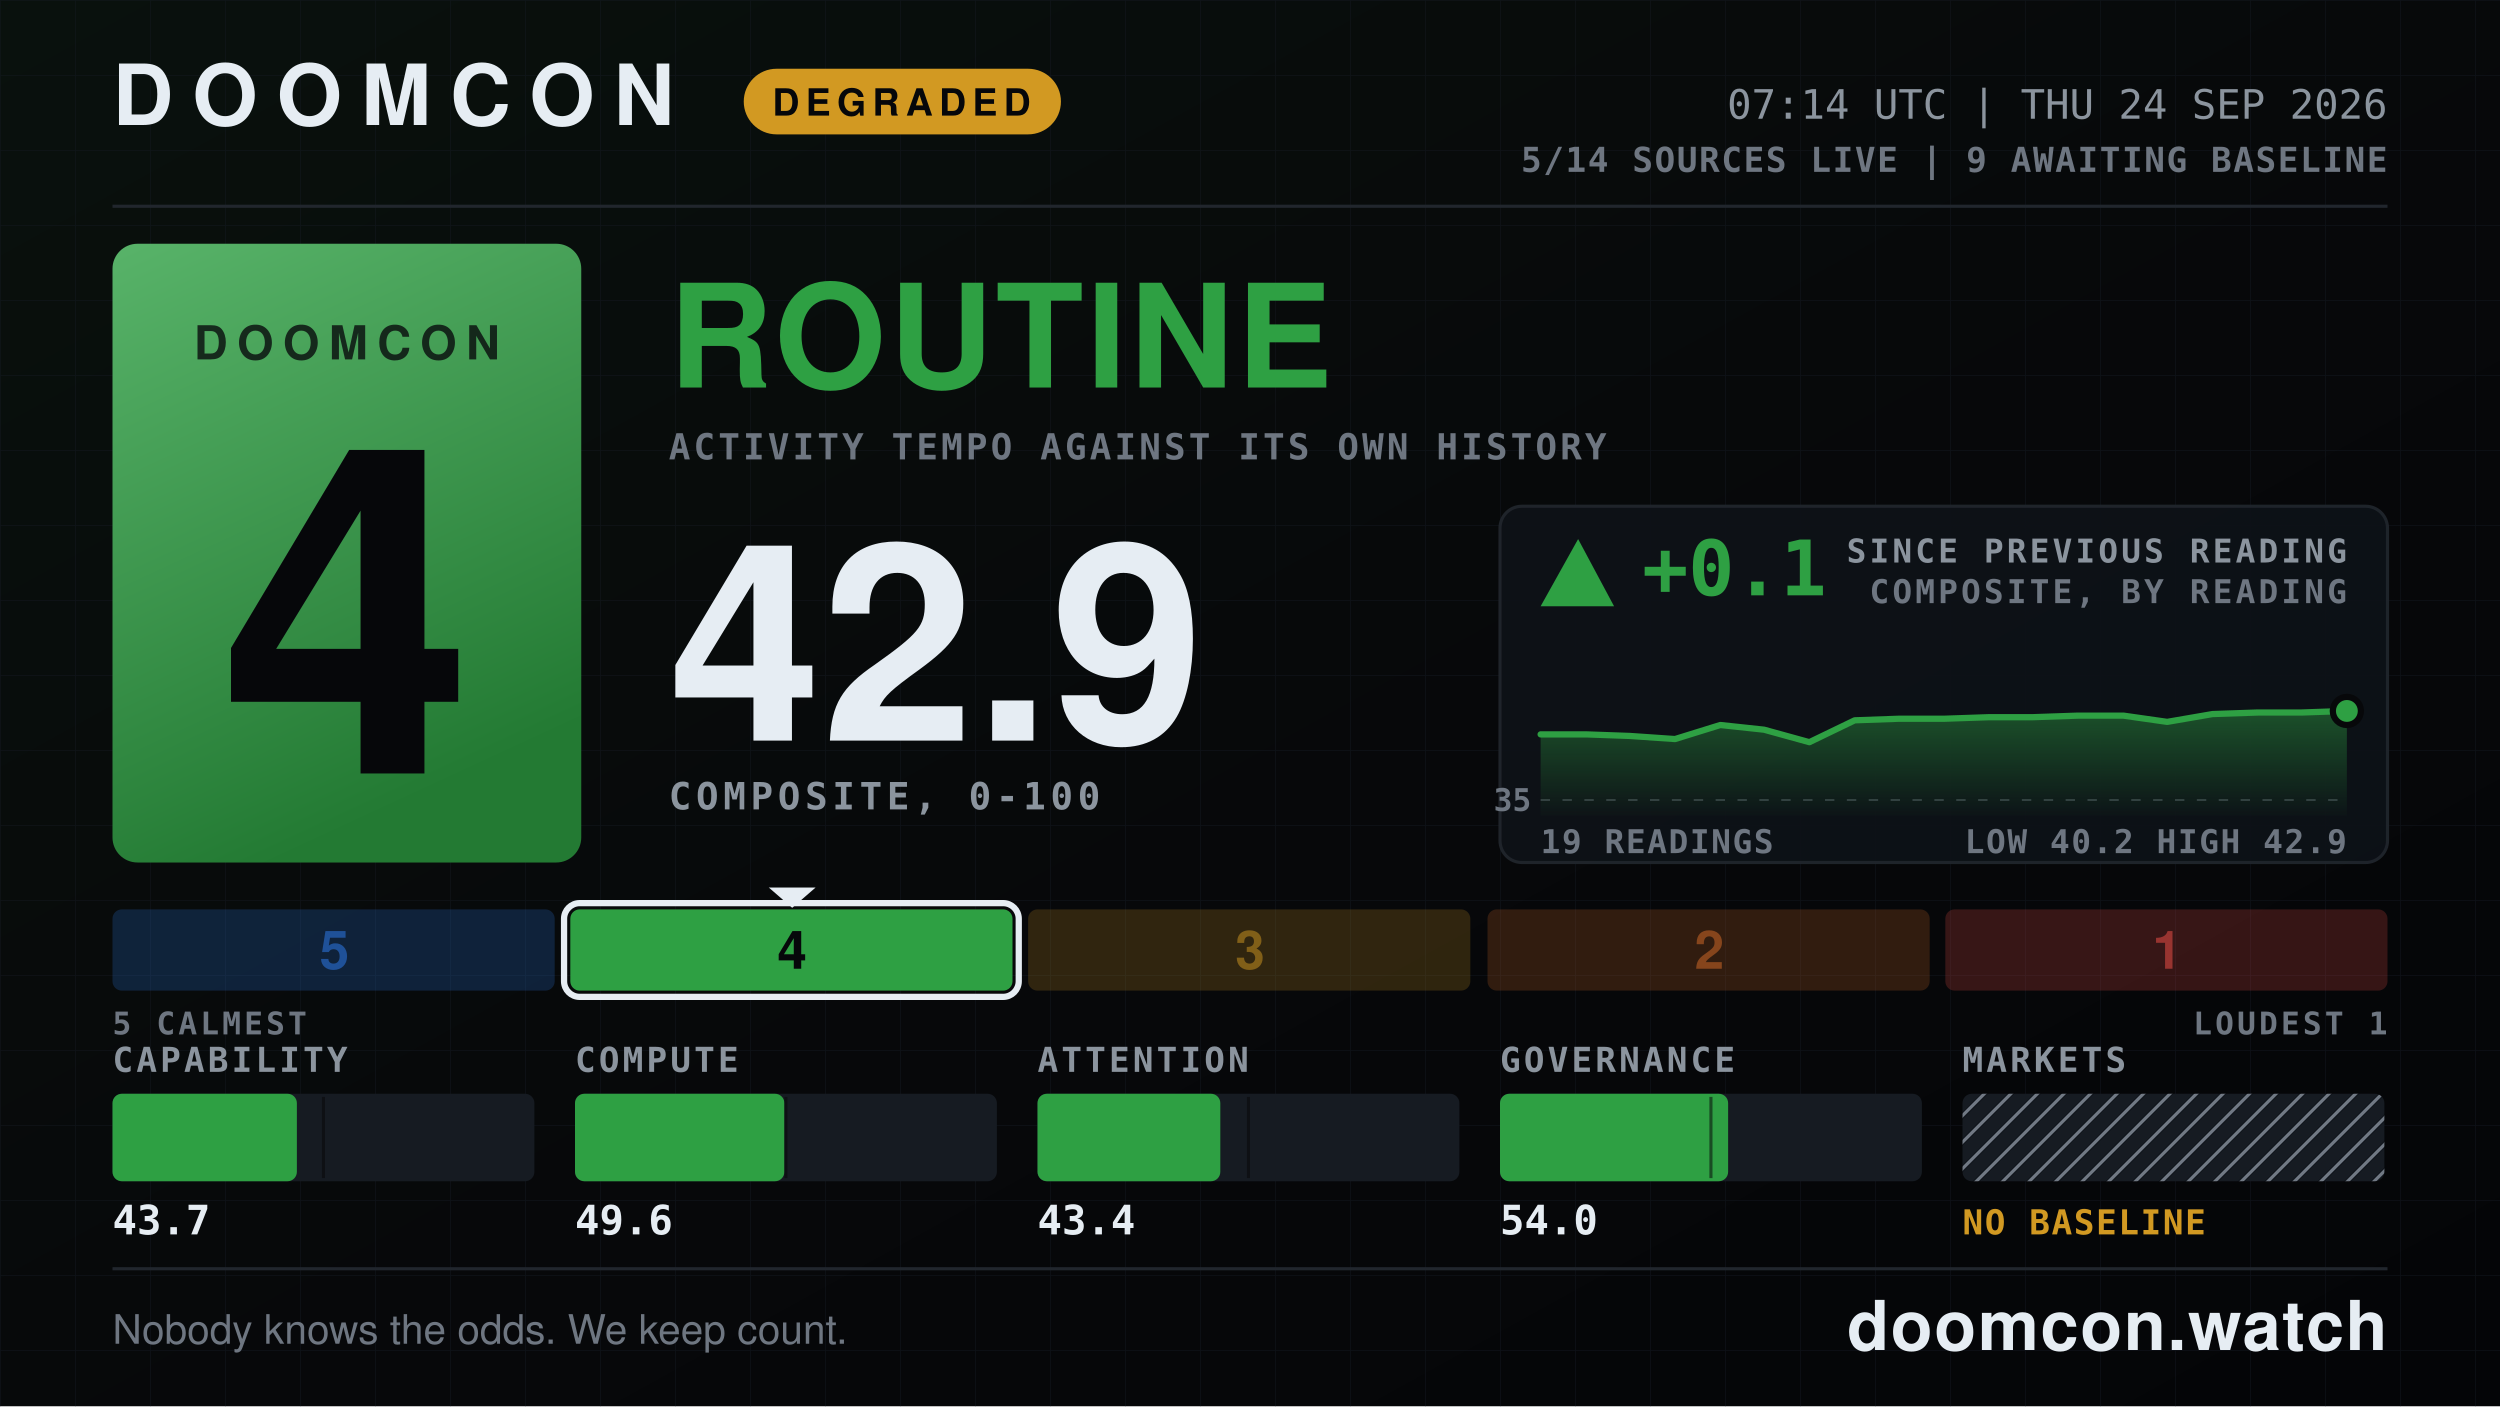
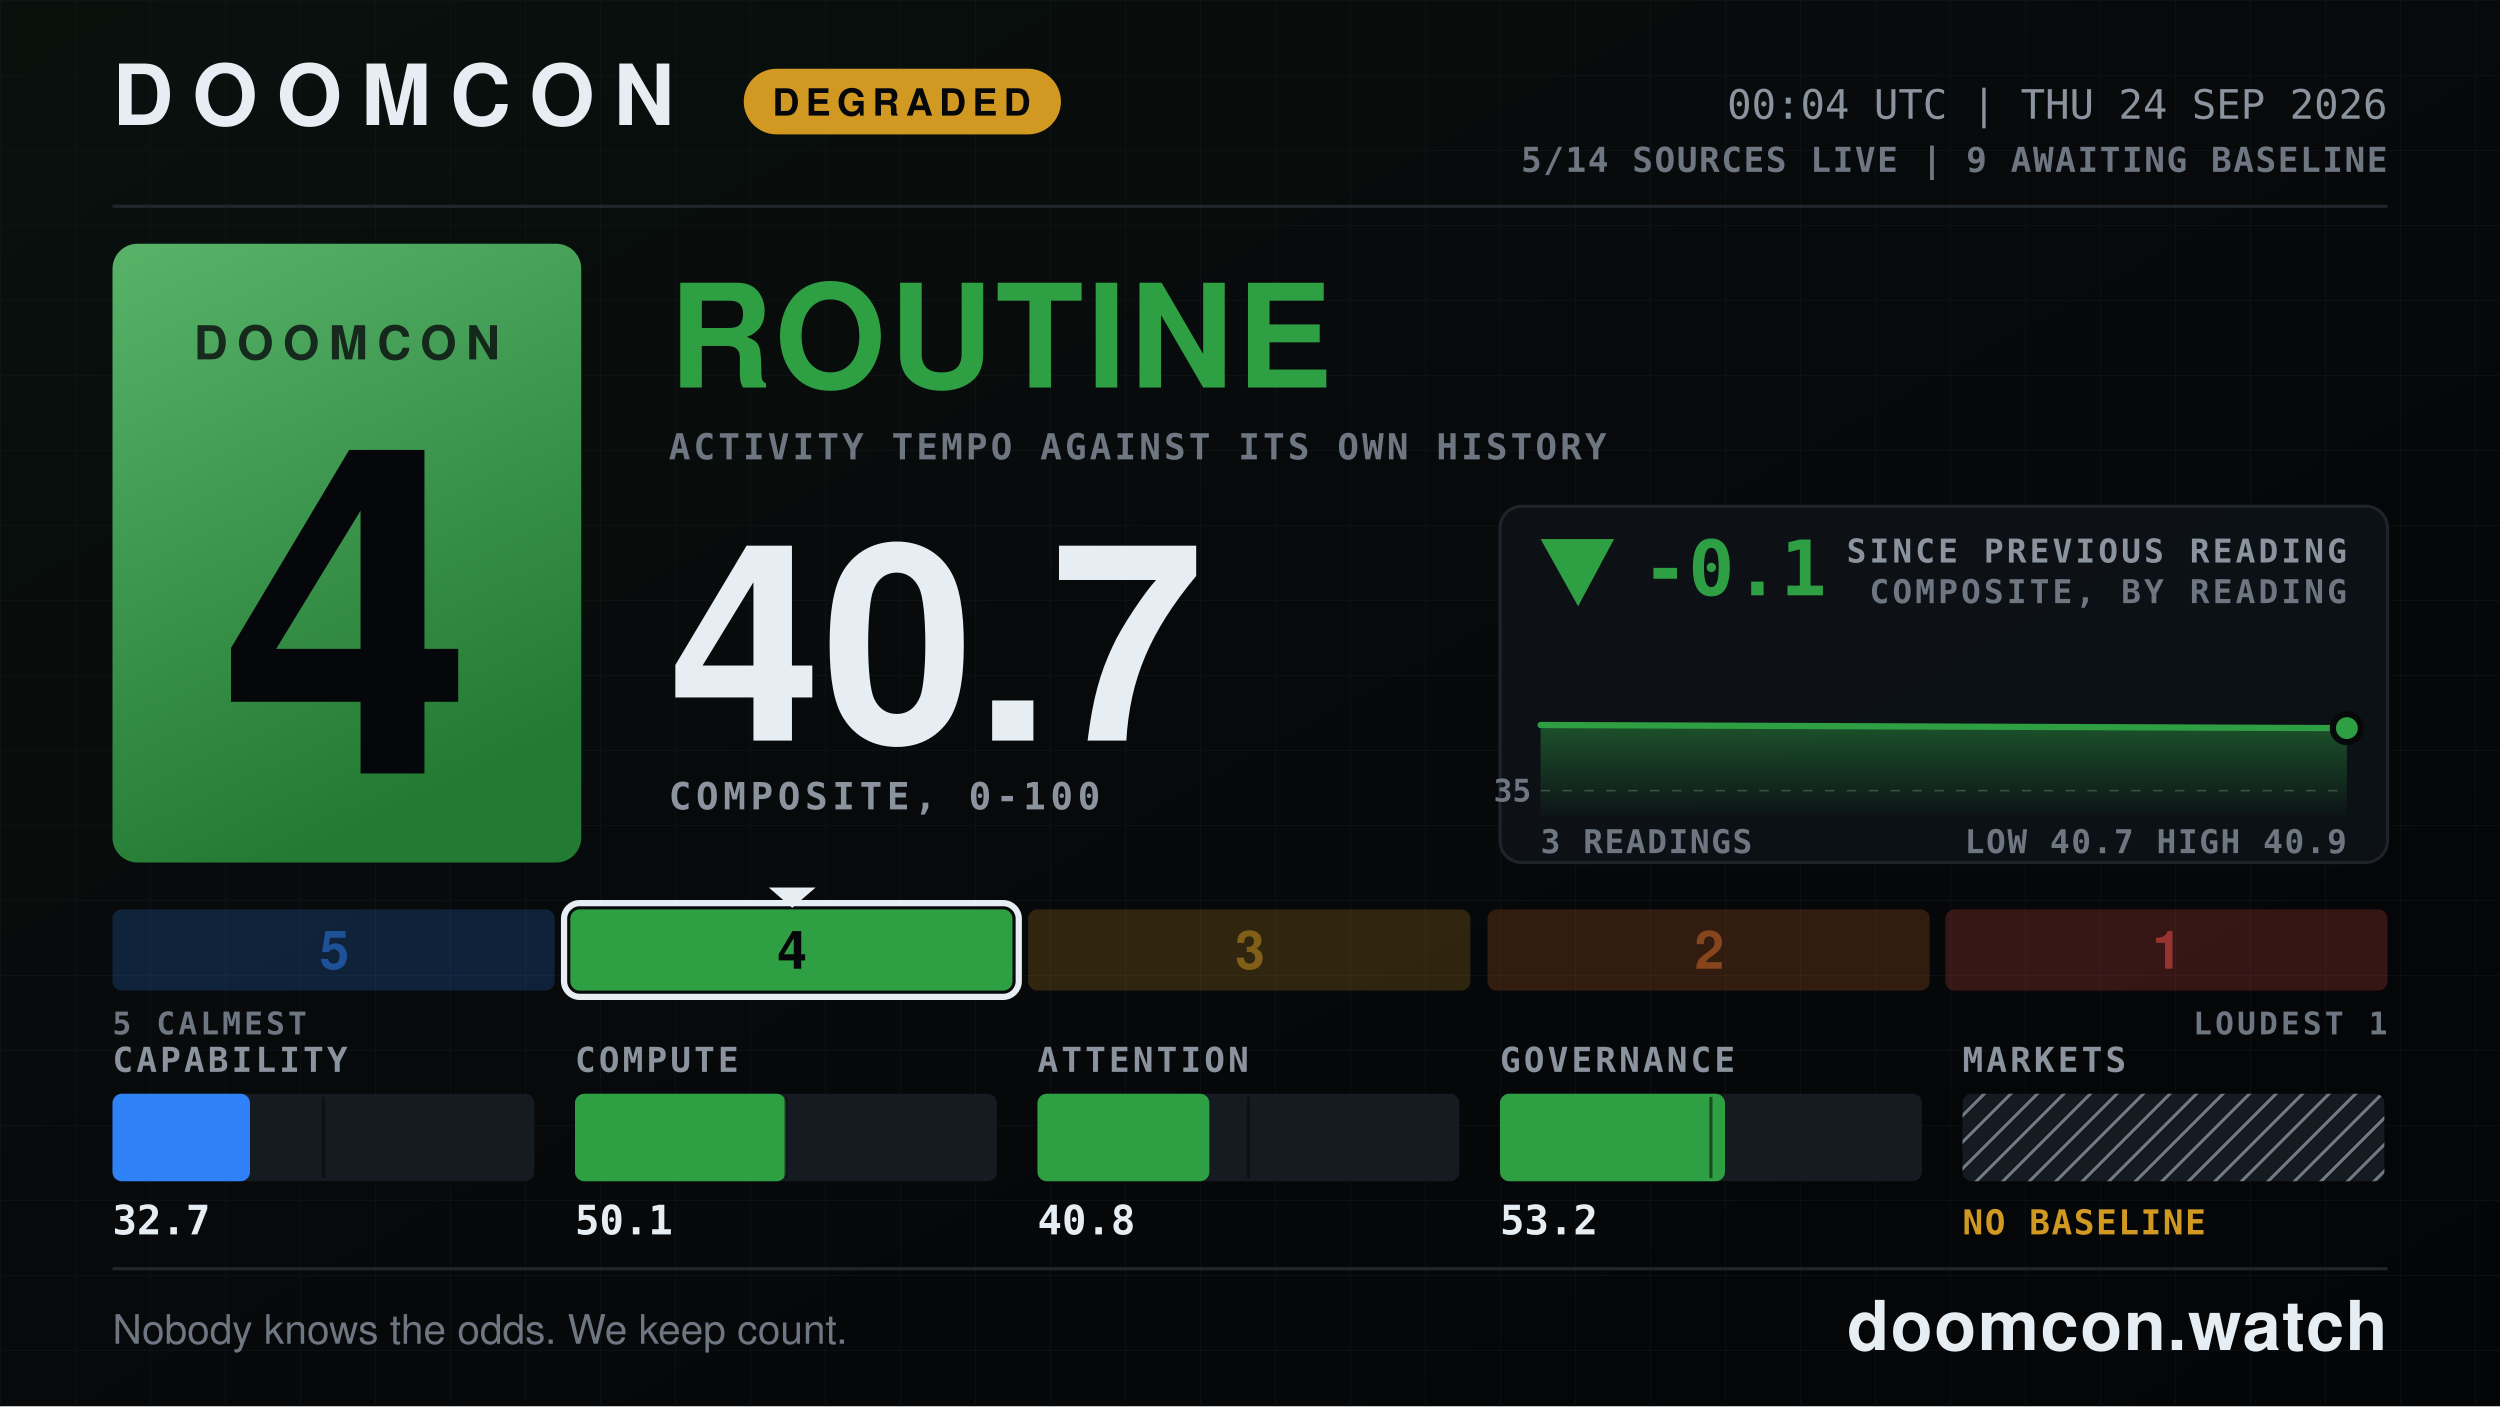
- <svg xmlns="http://www.w3.org/2000/svg" width="1600" height="900" viewBox="0 0 1600 900" role="img" aria-label="DOOMCON 4 ROUTINE — 42.9 of 100">
+ <svg xmlns="http://www.w3.org/2000/svg" width="1600" height="900" viewBox="0 0 1600 900" role="img" aria-label="DOOMCON 4 ROUTINE — 40.7 of 100">
  <defs>
    <pattern id="dark-hatch" width="12" height="12" patternUnits="userSpaceOnUse" patternTransform="rotate(45)">
      <rect width="12" height="12" fill="#161b22" />
      <line x1="0" y1="0" x2="0" y2="12" stroke="#6e7681" stroke-width="4" />
    </pattern>
    <pattern id="grid" width="48" height="48" patternUnits="userSpaceOnUse">
      <path d="M48 0H0V48" fill="none" stroke="#141a22" stroke-width="1" />
    </pattern>
    <linearGradient id="grad-bg" x1="0" y1="0" x2="1" y2="1">
      <stop offset="0" stop-color="#09110d" />
      <stop offset="0.55" stop-color="#07080a" />
      <stop offset="1" stop-color="#040507" />
    </linearGradient>
    <linearGradient id="grad-chip" x1="0" y1="0" x2="0.35" y2="1">
      <stop offset="0" stop-color="#58b369" />
      <stop offset="1" stop-color="#237a33" />
    </linearGradient>
    <linearGradient id="grad-spark" x1="0" y1="0" x2="0" y2="1">
      <stop offset="0" stop-color="#2ea043" stop-opacity="0.45" />
      <stop offset="1" stop-color="#2ea043" stop-opacity="0.02" />
    </linearGradient>
  </defs>
  <rect x="0" y="0" width="1600" height="900" fill="url(#grad-bg)" />
  <rect x="0" y="0" width="1600" height="900" fill="url(#grid)" opacity="0.55" />
  <text x="72" y="80" font-family="ui-sans-serif, system-ui, -apple-system, Segoe UI, Helvetica, Arial, sans-serif" font-size="54" font-weight="800" fill="#e6edf3" text-anchor="start" letter-spacing="12">DOOMCON</text>
  <rect x="476" y="44" width="203" height="42" fill="#d29922" rx="21" />
  <text x="577" y="74" font-family="ui-sans-serif, system-ui, -apple-system, Segoe UI, Helvetica, Arial, sans-serif" font-size="24" font-weight="800" fill="#06070a" text-anchor="middle" letter-spacing="4">DEGRADED</text>
-   <text x="1528" y="76" font-family="ui-monospace, SFMono-Regular, Menlo, DejaVu Sans Mono, Consolas, monospace" font-size="26" font-weight="500" fill="#8b949e" text-anchor="end">07:14 UTC | THU 24 SEP 2026</text>
+   <text x="1528" y="76" font-family="ui-monospace, SFMono-Regular, Menlo, DejaVu Sans Mono, Consolas, monospace" font-size="26" font-weight="500" fill="#8b949e" text-anchor="end">00:04 UTC | THU 24 SEP 2026</text>
  <text x="1528" y="110" font-family="ui-monospace, SFMono-Regular, Menlo, DejaVu Sans Mono, Consolas, monospace" font-size="22" font-weight="600" fill="#6e7681" text-anchor="end" letter-spacing="1">5/14 SOURCES LIVE  |  9 AWAITING BASELINE</text>
  <line x1="72" y1="132" x2="1528" y2="132" stroke="#21262d" stroke-width="2" />
  <rect x="72" y="156" width="300" height="396" fill="url(#grad-chip)" rx="16" />
  <text x="222" y="230" font-family="ui-sans-serif, system-ui, -apple-system, Segoe UI, Helvetica, Arial, sans-serif" font-size="30" font-weight="800" fill="#06070a" text-anchor="middle" letter-spacing="6" opacity="0.78">DOOMCON</text>
  <text x="222" y="495" font-family="ui-sans-serif, system-ui, -apple-system, Segoe UI, Helvetica, Arial, sans-serif" font-size="292" font-weight="800" fill="#06070a" text-anchor="middle">4</text>
  <text x="428" y="248" font-family="ui-sans-serif, system-ui, -apple-system, Segoe UI, Helvetica, Arial, sans-serif" font-size="92" font-weight="800" fill="#2ea043" text-anchor="start" letter-spacing="2">ROUTINE</text>
  <text x="428" y="294" font-family="ui-monospace, SFMono-Regular, Menlo, DejaVu Sans Mono, Consolas, monospace" font-size="23" font-weight="600" fill="#6e7681" text-anchor="start" letter-spacing="2">ACTIVITY TEMPO AGAINST ITS OWN HISTORY</text>
-   <text x="428" y="474" font-family="ui-sans-serif, system-ui, -apple-system, Segoe UI, Helvetica, Arial, sans-serif" font-size="176" font-weight="800" fill="#e6edf3" text-anchor="start">42.9</text>
+   <text x="428" y="474" font-family="ui-sans-serif, system-ui, -apple-system, Segoe UI, Helvetica, Arial, sans-serif" font-size="176" font-weight="800" fill="#e6edf3" text-anchor="start">40.7</text>
  <text x="428" y="518" font-family="ui-monospace, SFMono-Regular, Menlo, DejaVu Sans Mono, Consolas, monospace" font-size="24" font-weight="600" fill="#8b949e" text-anchor="start" letter-spacing="3">COMPOSITE, 0-100</text>
  <rect x="960" y="324" width="568" height="228" fill="#0d1117" rx="14" stroke="#21262d" stroke-width="2" opacity="0.92" />
-   <polygon points="1010,345 986,388 1033,388" fill="#2ea043" />
-   <text x="1051" y="381" font-family="ui-monospace, SFMono-Regular, Menlo, DejaVu Sans Mono, Consolas, monospace" font-size="49" font-weight="800" fill="#2ea043" text-anchor="start">+0.1</text>
+   <polygon points="1010,388 986,345 1033,345" fill="#2ea043" />
+   <text x="1051" y="381" font-family="ui-monospace, SFMono-Regular, Menlo, DejaVu Sans Mono, Consolas, monospace" font-size="49" font-weight="800" fill="#2ea043" text-anchor="start">-0.1</text>
  <text x="1502" y="360" font-family="ui-monospace, SFMono-Regular, Menlo, DejaVu Sans Mono, Consolas, monospace" font-size="21" font-weight="600" fill="#8b949e" text-anchor="end" letter-spacing="2">SINCE PREVIOUS READING</text>
  <text x="1502" y="386" font-family="ui-monospace, SFMono-Regular, Menlo, DejaVu Sans Mono, Consolas, monospace" font-size="21" font-weight="600" fill="#6e7681" text-anchor="end" letter-spacing="2">COMPOSITE, BY READING</text>
-   <line x1="986" y1="512" x2="1502" y2="512" stroke="#6e7681" stroke-width="1" stroke-dasharray="6 8" opacity="0.5" />
-   <text x="980" y="519" font-family="ui-monospace, SFMono-Regular, Menlo, DejaVu Sans Mono, Consolas, monospace" font-size="20" font-weight="600" fill="#6e7681" text-anchor="end">35</text>
-   <path d="M986 470 L1015 470 L1043 471 L1072 473 L1101 464 L1129 467 L1158 475 L1187 461 L1215 460 L1244 460 L1273 459 L1301 459 L1330 458 L1359 458 L1387 462 L1416 457 L1445 456 L1473 456 L1502 455 L1502 522 L986 522 Z" fill="url(#grad-spark)" />
-   <path d="M986 470 L1015 470 L1043 471 L1072 473 L1101 464 L1129 467 L1158 475 L1187 461 L1215 460 L1244 460 L1273 459 L1301 459 L1330 458 L1359 458 L1387 462 L1416 457 L1445 456 L1473 456 L1502 455" fill="none" stroke="#2ea043" stroke-width="4" stroke-linejoin="round" stroke-linecap="round" />
-   <circle cx="1502" cy="455" r="9" fill="#2ea043" stroke="#07080a" stroke-width="4" />
-   <text x="986" y="546" font-family="ui-monospace, SFMono-Regular, Menlo, DejaVu Sans Mono, Consolas, monospace" font-size="21" font-weight="600" fill="#6e7681" text-anchor="start" letter-spacing="1">19 READINGS</text>
-   <text x="1502" y="546" font-family="ui-monospace, SFMono-Regular, Menlo, DejaVu Sans Mono, Consolas, monospace" font-size="21" font-weight="600" fill="#6e7681" text-anchor="end" letter-spacing="1">LOW 40.2  HIGH 42.9</text>
+   <line x1="986" y1="506" x2="1502" y2="506" stroke="#6e7681" stroke-width="1" stroke-dasharray="6 8" opacity="0.5" />
+   <text x="980" y="513" font-family="ui-monospace, SFMono-Regular, Menlo, DejaVu Sans Mono, Consolas, monospace" font-size="20" font-weight="600" fill="#6e7681" text-anchor="end">35</text>
+   <path d="M986 464 L1244 465 L1502 466 L1502 522 L986 522 Z" fill="url(#grad-spark)" />
+   <path d="M986 464 L1244 465 L1502 466" fill="none" stroke="#2ea043" stroke-width="4" stroke-linejoin="round" stroke-linecap="round" />
+   <circle cx="1502" cy="466" r="9" fill="#2ea043" stroke="#07080a" stroke-width="4" />
+   <text x="986" y="546" font-family="ui-monospace, SFMono-Regular, Menlo, DejaVu Sans Mono, Consolas, monospace" font-size="21" font-weight="600" fill="#6e7681" text-anchor="start" letter-spacing="1">3 READINGS</text>
+   <text x="1502" y="546" font-family="ui-monospace, SFMono-Regular, Menlo, DejaVu Sans Mono, Consolas, monospace" font-size="21" font-weight="600" fill="#6e7681" text-anchor="end" letter-spacing="1">LOW 40.7  HIGH 40.9</text>
  <rect x="72" y="582" width="283" height="52" fill="#2f81f7" rx="6" opacity="0.2" />
  <text x="214" y="620" font-family="ui-sans-serif, system-ui, -apple-system, Segoe UI, Helvetica, Arial, sans-serif" font-size="34" font-weight="800" fill="#1f5198" text-anchor="middle">5</text>
  <rect x="365" y="582" width="283" height="52" fill="#2ea043" rx="6" opacity="1" />
  <rect x="361" y="578" width="291" height="60" fill="none" rx="10" stroke="#e6edf3" stroke-width="4" />
  <polygon points="492,568 522,568 507,581" fill="#e6edf3" />
  <text x="507" y="620" font-family="ui-sans-serif, system-ui, -apple-system, Segoe UI, Helvetica, Arial, sans-serif" font-size="34" font-weight="800" fill="#06070a" text-anchor="middle">4</text>
  <rect x="658" y="582" width="283" height="52" fill="#d29922" rx="6" opacity="0.2" />
  <text x="800" y="620" font-family="ui-sans-serif, system-ui, -apple-system, Segoe UI, Helvetica, Arial, sans-serif" font-size="34" font-weight="800" fill="#815f18" text-anchor="middle">3</text>
  <rect x="952" y="582" width="283" height="52" fill="#db6d28" rx="6" opacity="0.2" />
  <text x="1094" y="620" font-family="ui-sans-serif, system-ui, -apple-system, Segoe UI, Helvetica, Arial, sans-serif" font-size="34" font-weight="800" fill="#86451c" text-anchor="middle">2</text>
  <rect x="1245" y="582" width="283" height="52" fill="#f85149" rx="6" opacity="0.2" />
  <text x="1387" y="620" font-family="ui-sans-serif, system-ui, -apple-system, Segoe UI, Helvetica, Arial, sans-serif" font-size="34" font-weight="800" fill="#983430" text-anchor="middle">1</text>
  <text x="72" y="662" font-family="ui-monospace, SFMono-Regular, Menlo, DejaVu Sans Mono, Consolas, monospace" font-size="20" font-weight="600" fill="#6e7681" text-anchor="start" letter-spacing="2">5 CALMEST</text>
  <text x="1528" y="662" font-family="ui-monospace, SFMono-Regular, Menlo, DejaVu Sans Mono, Consolas, monospace" font-size="20" font-weight="600" fill="#6e7681" text-anchor="end" letter-spacing="2">LOUDEST 1</text>
  <text x="72" y="686" font-family="ui-monospace, SFMono-Regular, Menlo, DejaVu Sans Mono, Consolas, monospace" font-size="22" font-weight="600" fill="#8b949e" text-anchor="start" letter-spacing="2">CAPABILITY</text>
  <rect x="72" y="700" width="270" height="56" fill="#161b22" rx="6" />
-   <rect x="72" y="700" width="118" height="56" fill="#2ea043" rx="6" />
+   <rect x="72" y="700" width="88" height="56" fill="#2f81f7" rx="6" />
  <line x1="207" y1="702" x2="207" y2="754" stroke="#07080a" stroke-width="2" opacity="0.55" />
-   <text x="72" y="790" font-family="ui-monospace, SFMono-Regular, Menlo, DejaVu Sans Mono, Consolas, monospace" font-size="26" font-weight="700" fill="#e6edf3" text-anchor="start">43.7</text>
+   <text x="72" y="790" font-family="ui-monospace, SFMono-Regular, Menlo, DejaVu Sans Mono, Consolas, monospace" font-size="26" font-weight="700" fill="#e6edf3" text-anchor="start">32.7</text>
  <text x="368" y="686" font-family="ui-monospace, SFMono-Regular, Menlo, DejaVu Sans Mono, Consolas, monospace" font-size="22" font-weight="600" fill="#8b949e" text-anchor="start" letter-spacing="2">COMPUTE</text>
  <rect x="368" y="700" width="270" height="56" fill="#161b22" rx="6" />
-   <rect x="368" y="700" width="134" height="56" fill="#2ea043" rx="6" />
+   <rect x="368" y="700" width="135" height="56" fill="#2ea043" rx="6" />
  <line x1="503" y1="702" x2="503" y2="754" stroke="#07080a" stroke-width="2" opacity="0.55" />
-   <text x="368" y="790" font-family="ui-monospace, SFMono-Regular, Menlo, DejaVu Sans Mono, Consolas, monospace" font-size="26" font-weight="700" fill="#e6edf3" text-anchor="start">49.6</text>
+   <text x="368" y="790" font-family="ui-monospace, SFMono-Regular, Menlo, DejaVu Sans Mono, Consolas, monospace" font-size="26" font-weight="700" fill="#e6edf3" text-anchor="start">50.1</text>
  <text x="664" y="686" font-family="ui-monospace, SFMono-Regular, Menlo, DejaVu Sans Mono, Consolas, monospace" font-size="22" font-weight="600" fill="#8b949e" text-anchor="start" letter-spacing="2">ATTENTION</text>
  <rect x="664" y="700" width="270" height="56" fill="#161b22" rx="6" />
-   <rect x="664" y="700" width="117" height="56" fill="#2ea043" rx="6" />
+   <rect x="664" y="700" width="110" height="56" fill="#2ea043" rx="6" />
  <line x1="799" y1="702" x2="799" y2="754" stroke="#07080a" stroke-width="2" opacity="0.55" />
-   <text x="664" y="790" font-family="ui-monospace, SFMono-Regular, Menlo, DejaVu Sans Mono, Consolas, monospace" font-size="26" font-weight="700" fill="#e6edf3" text-anchor="start">43.4</text>
+   <text x="664" y="790" font-family="ui-monospace, SFMono-Regular, Menlo, DejaVu Sans Mono, Consolas, monospace" font-size="26" font-weight="700" fill="#e6edf3" text-anchor="start">40.8</text>
  <text x="960" y="686" font-family="ui-monospace, SFMono-Regular, Menlo, DejaVu Sans Mono, Consolas, monospace" font-size="22" font-weight="600" fill="#8b949e" text-anchor="start" letter-spacing="2">GOVERNANCE</text>
  <rect x="960" y="700" width="270" height="56" fill="#161b22" rx="6" />
-   <rect x="960" y="700" width="146" height="56" fill="#2ea043" rx="6" />
+   <rect x="960" y="700" width="144" height="56" fill="#2ea043" rx="6" />
  <line x1="1095" y1="702" x2="1095" y2="754" stroke="#07080a" stroke-width="2" opacity="0.55" />
-   <text x="960" y="790" font-family="ui-monospace, SFMono-Regular, Menlo, DejaVu Sans Mono, Consolas, monospace" font-size="26" font-weight="700" fill="#e6edf3" text-anchor="start">54.0</text>
+   <text x="960" y="790" font-family="ui-monospace, SFMono-Regular, Menlo, DejaVu Sans Mono, Consolas, monospace" font-size="26" font-weight="700" fill="#e6edf3" text-anchor="start">53.2</text>
  <text x="1256" y="686" font-family="ui-monospace, SFMono-Regular, Menlo, DejaVu Sans Mono, Consolas, monospace" font-size="22" font-weight="600" fill="#8b949e" text-anchor="start" letter-spacing="2">MARKETS</text>
  <rect x="1256" y="700" width="270" height="56" fill="url(#dark-hatch)" rx="6" />
  <text x="1256" y="790" font-family="ui-monospace, SFMono-Regular, Menlo, DejaVu Sans Mono, Consolas, monospace" font-size="22" font-weight="800" fill="#d29922" text-anchor="start" letter-spacing="1">NO BASELINE</text>
  <line x1="72" y1="812" x2="1528" y2="812" stroke="#21262d" stroke-width="2" />
  <text x="72" y="860" font-family="ui-sans-serif, system-ui, -apple-system, Segoe UI, Helvetica, Arial, sans-serif" font-size="26" font-weight="500" fill="#6e7681" text-anchor="start">Nobody knows the odds. We keep count.</text>
  <text x="1528" y="864" font-family="ui-sans-serif, system-ui, -apple-system, Segoe UI, Helvetica, Arial, sans-serif" font-size="44" font-weight="800" fill="#e6edf3" text-anchor="end" letter-spacing="1">doomcon.watch</text>
</svg>
